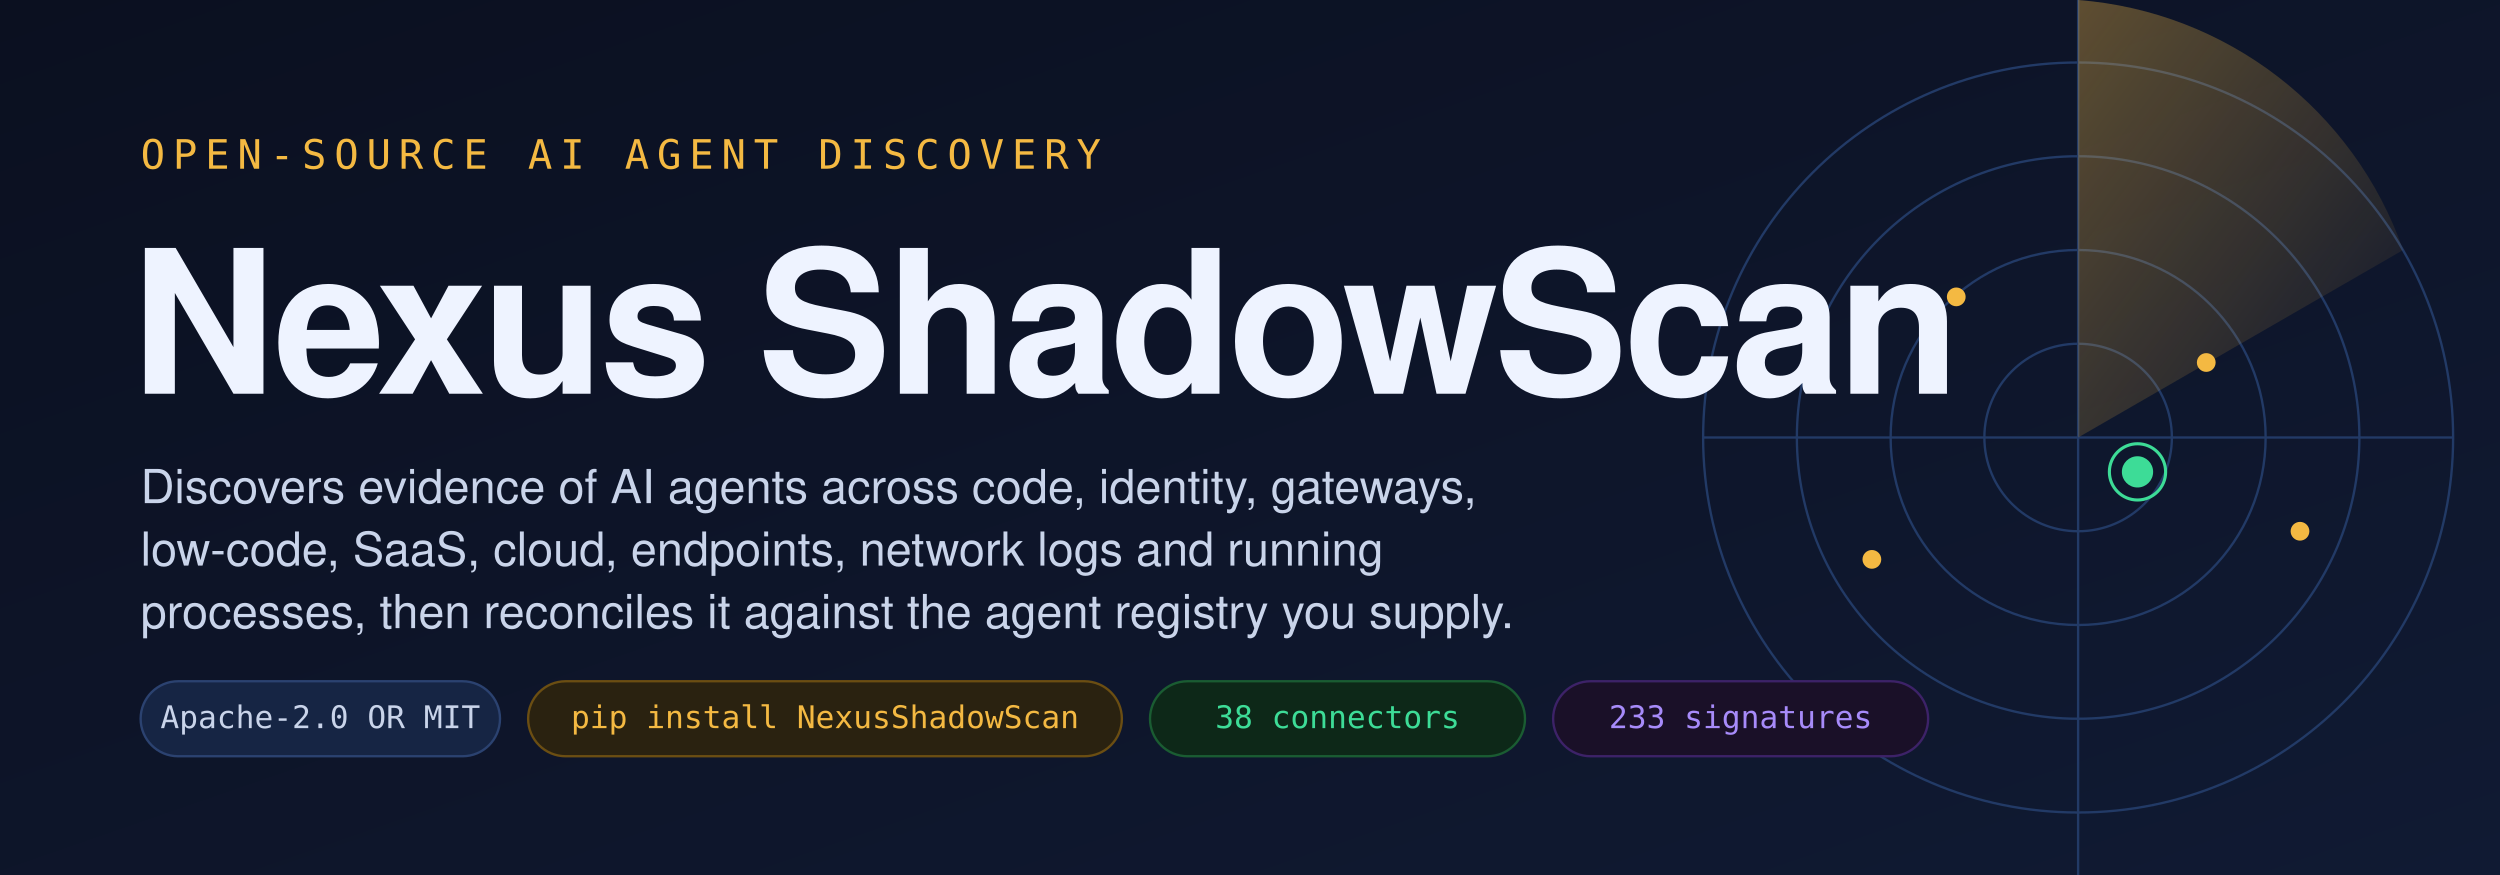
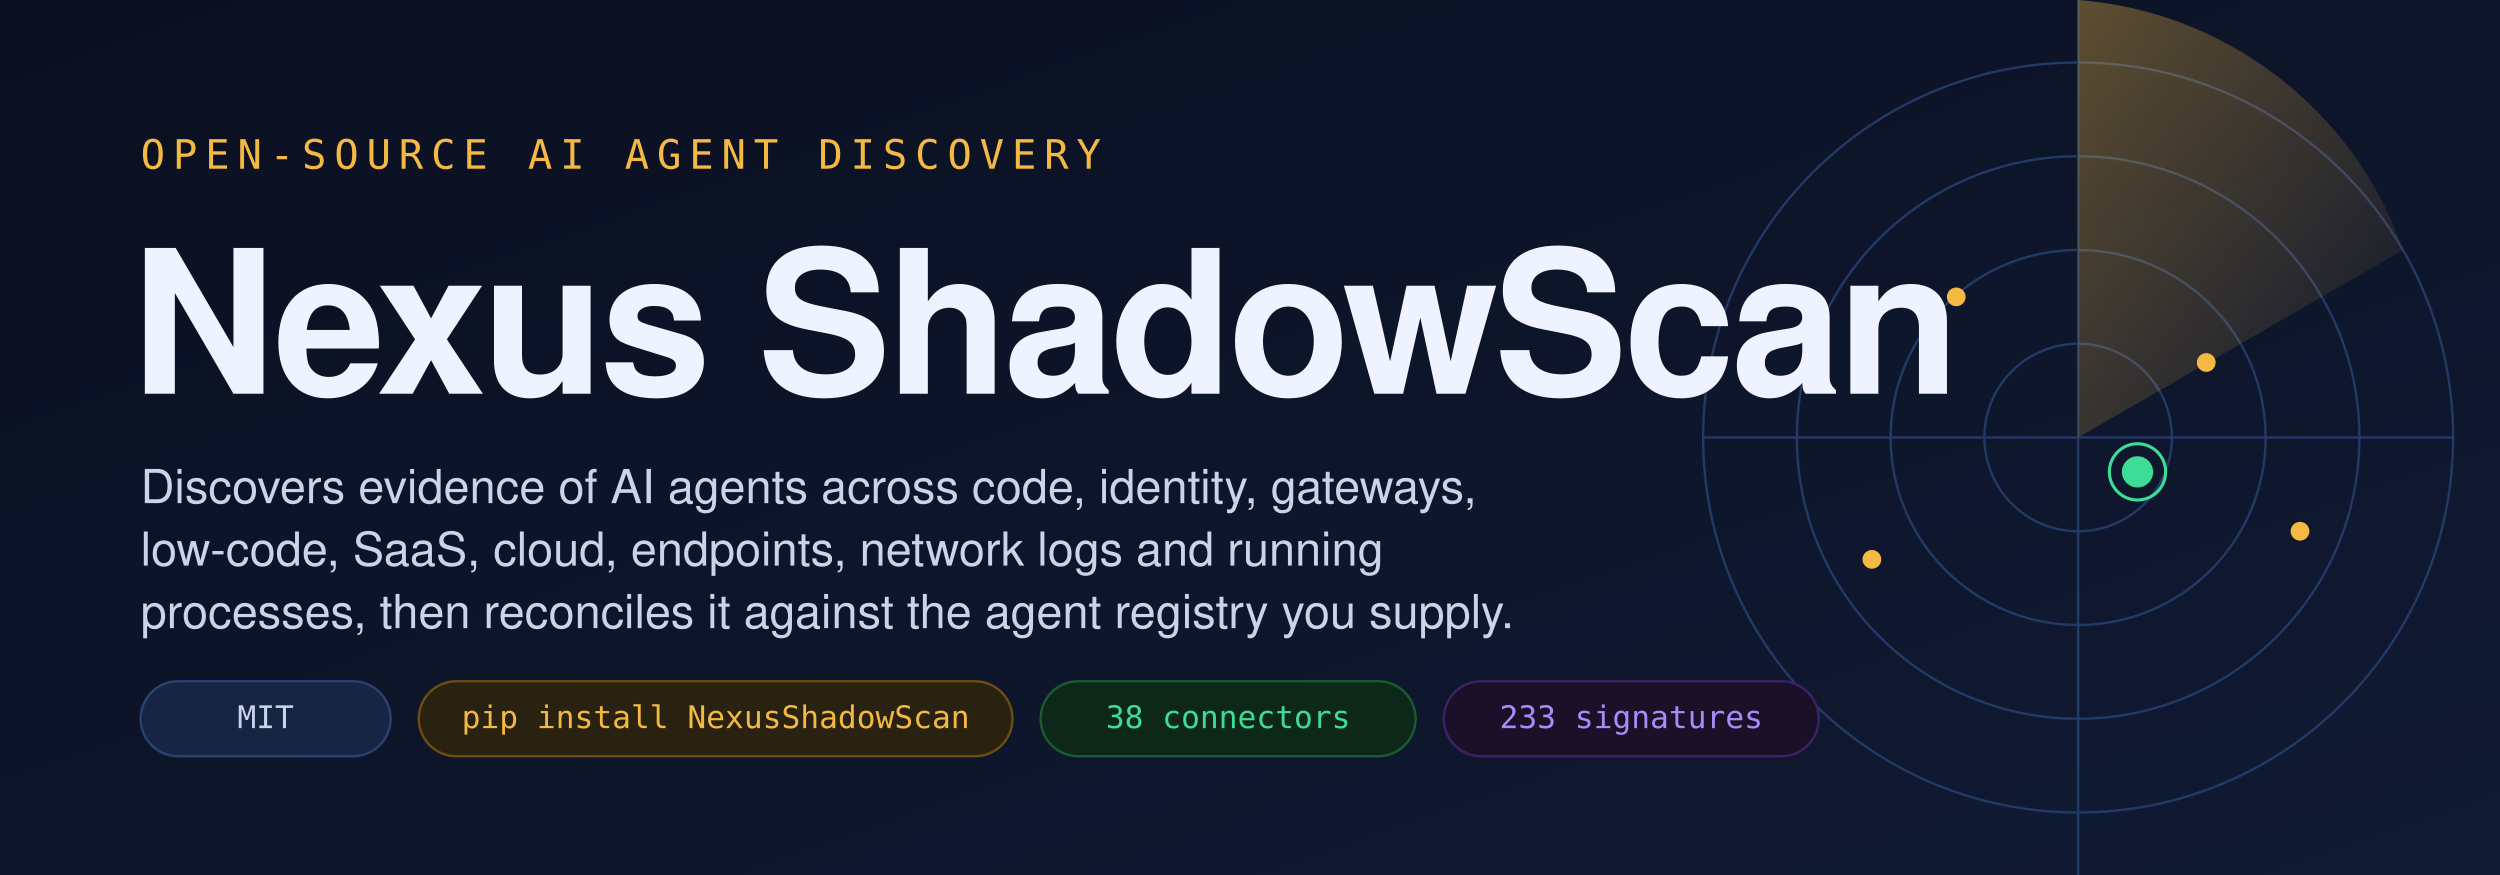
<svg xmlns="http://www.w3.org/2000/svg" viewBox="0 0 1600 560" width="1600" height="560" role="img" aria-labelledby="title desc" font-family="-apple-system, 'Segoe UI', Helvetica, Arial, sans-serif">
  <defs>
    <linearGradient id="bg" x1="0" y1="0" x2="1" y2="1">
      <stop offset="0" stop-color="#0b1020" />
      <stop offset="1" stop-color="#101a33" />
    </linearGradient>
    <linearGradient id="sweep" x1="0" y1="0" x2="1" y2="1">
      <stop offset="0" stop-color="#f4b942" stop-opacity="0.35" />
      <stop offset="1" stop-color="#f4b942" stop-opacity="0" />
    </linearGradient>
  </defs>
  <rect x="0" y="0" width="1600" height="560" rx="0" fill="url(#bg)" stroke="none" stroke-width="1.5" />
  <g stroke="#223a66" stroke-width="1.5" fill="none">
    <circle cx="1330" cy="280" r="60" />
    <circle cx="1330" cy="280" r="120" />
    <circle cx="1330" cy="280" r="180" />
    <circle cx="1330" cy="280" r="240" />
    <line x1="1090" y1="280" x2="1570" y2="280" />
    <line x1="1330" y1="0" x2="1330" y2="560" />
  </g>
  <path d="M1330 280 L1330 0 A240 240 0 0 1 1538 160 Z" fill="url(#sweep)" />
  <g fill="#f4b942">
    <circle cx="1252" cy="190" r="6" />
    <circle cx="1412" cy="232" r="6" />
    <circle cx="1472" cy="340" r="6" />
    <circle cx="1198" cy="358" r="6" />
  </g>
  <circle cx="1368" cy="302" r="10" fill="#3ddc97" />
  <circle cx="1368" cy="302" r="18" fill="none" stroke="#3ddc97" stroke-width="2" />
  <text x="90" y="108" font-size="26" fill="#f4b942" font-family="ui-monospace, SFMono-Regular, Menlo, Consolas, monospace" letter-spacing="5">OPEN-SOURCE AI AGENT DISCOVERY</text>
  <text x="84" y="252" font-size="128" font-weight="700" fill="#eef3ff" letter-spacing="-3">Nexus ShadowScan</text>
  <text x="90" y="322" font-size="30" fill="#c9d4ea">Discovers evidence of AI agents across code, identity, gateways,</text>
  <text x="90" y="362" font-size="30" fill="#c9d4ea">low-code, SaaS, cloud, endpoints, network logs and running</text>
  <text x="90" y="402" font-size="30" fill="#c9d4ea">processes, then reconciles it against the agent registry you supply.</text>
  <g font-family="ui-monospace, SFMono-Regular, Menlo, Consolas, monospace" font-size="20">
-     <rect x="90" y="436" width="230" height="48" rx="24" fill="#162544" stroke="#2b4270" stroke-width="1.5" />
-     <text x="205" y="466" font-size="20" fill="#c9d4ea" text-anchor="middle">Apache-2.0 OR MIT</text>
-     <rect x="338" y="436" width="380" height="48" rx="24" fill="#2a2210" stroke="#6b4e12" stroke-width="1.5" />
-     <text x="528" y="466" font-size="20" fill="#f4b942" text-anchor="middle">pip install NexusShadowScan</text>
-     <rect x="736" y="436" width="240" height="48" rx="24" fill="#0d2818" stroke="#1a5c32" stroke-width="1.5" />
-     <text x="856" y="466" font-size="20" fill="#3ddc97" text-anchor="middle">38 connectors</text>
-     <rect x="994" y="436" width="240" height="48" rx="24" fill="#1a1028" stroke="#3d2268" stroke-width="1.5" />
-     <text x="1114" y="466" font-size="20" fill="#a78bfa" text-anchor="middle">233 signatures</text>
+     <rect x="90" y="436" width="160" height="48" rx="24" fill="#162544" stroke="#2b4270" stroke-width="1.5" />
+     <text x="170" y="466" font-size="20" fill="#c9d4ea" text-anchor="middle">MIT</text>
+     <rect x="268" y="436" width="380" height="48" rx="24" fill="#2a2210" stroke="#6b4e12" stroke-width="1.5" />
+     <text x="458" y="466" font-size="20" fill="#f4b942" text-anchor="middle">pip install NexusShadowScan</text>
+     <rect x="666" y="436" width="240" height="48" rx="24" fill="#0d2818" stroke="#1a5c32" stroke-width="1.5" />
+     <text x="786" y="466" font-size="20" fill="#3ddc97" text-anchor="middle">38 connectors</text>
+     <rect x="924" y="436" width="240" height="48" rx="24" fill="#1a1028" stroke="#3d2268" stroke-width="1.5" />
+     <text x="1044" y="466" font-size="20" fill="#a78bfa" text-anchor="middle">233 signatures</text>
  </g>
</svg>
